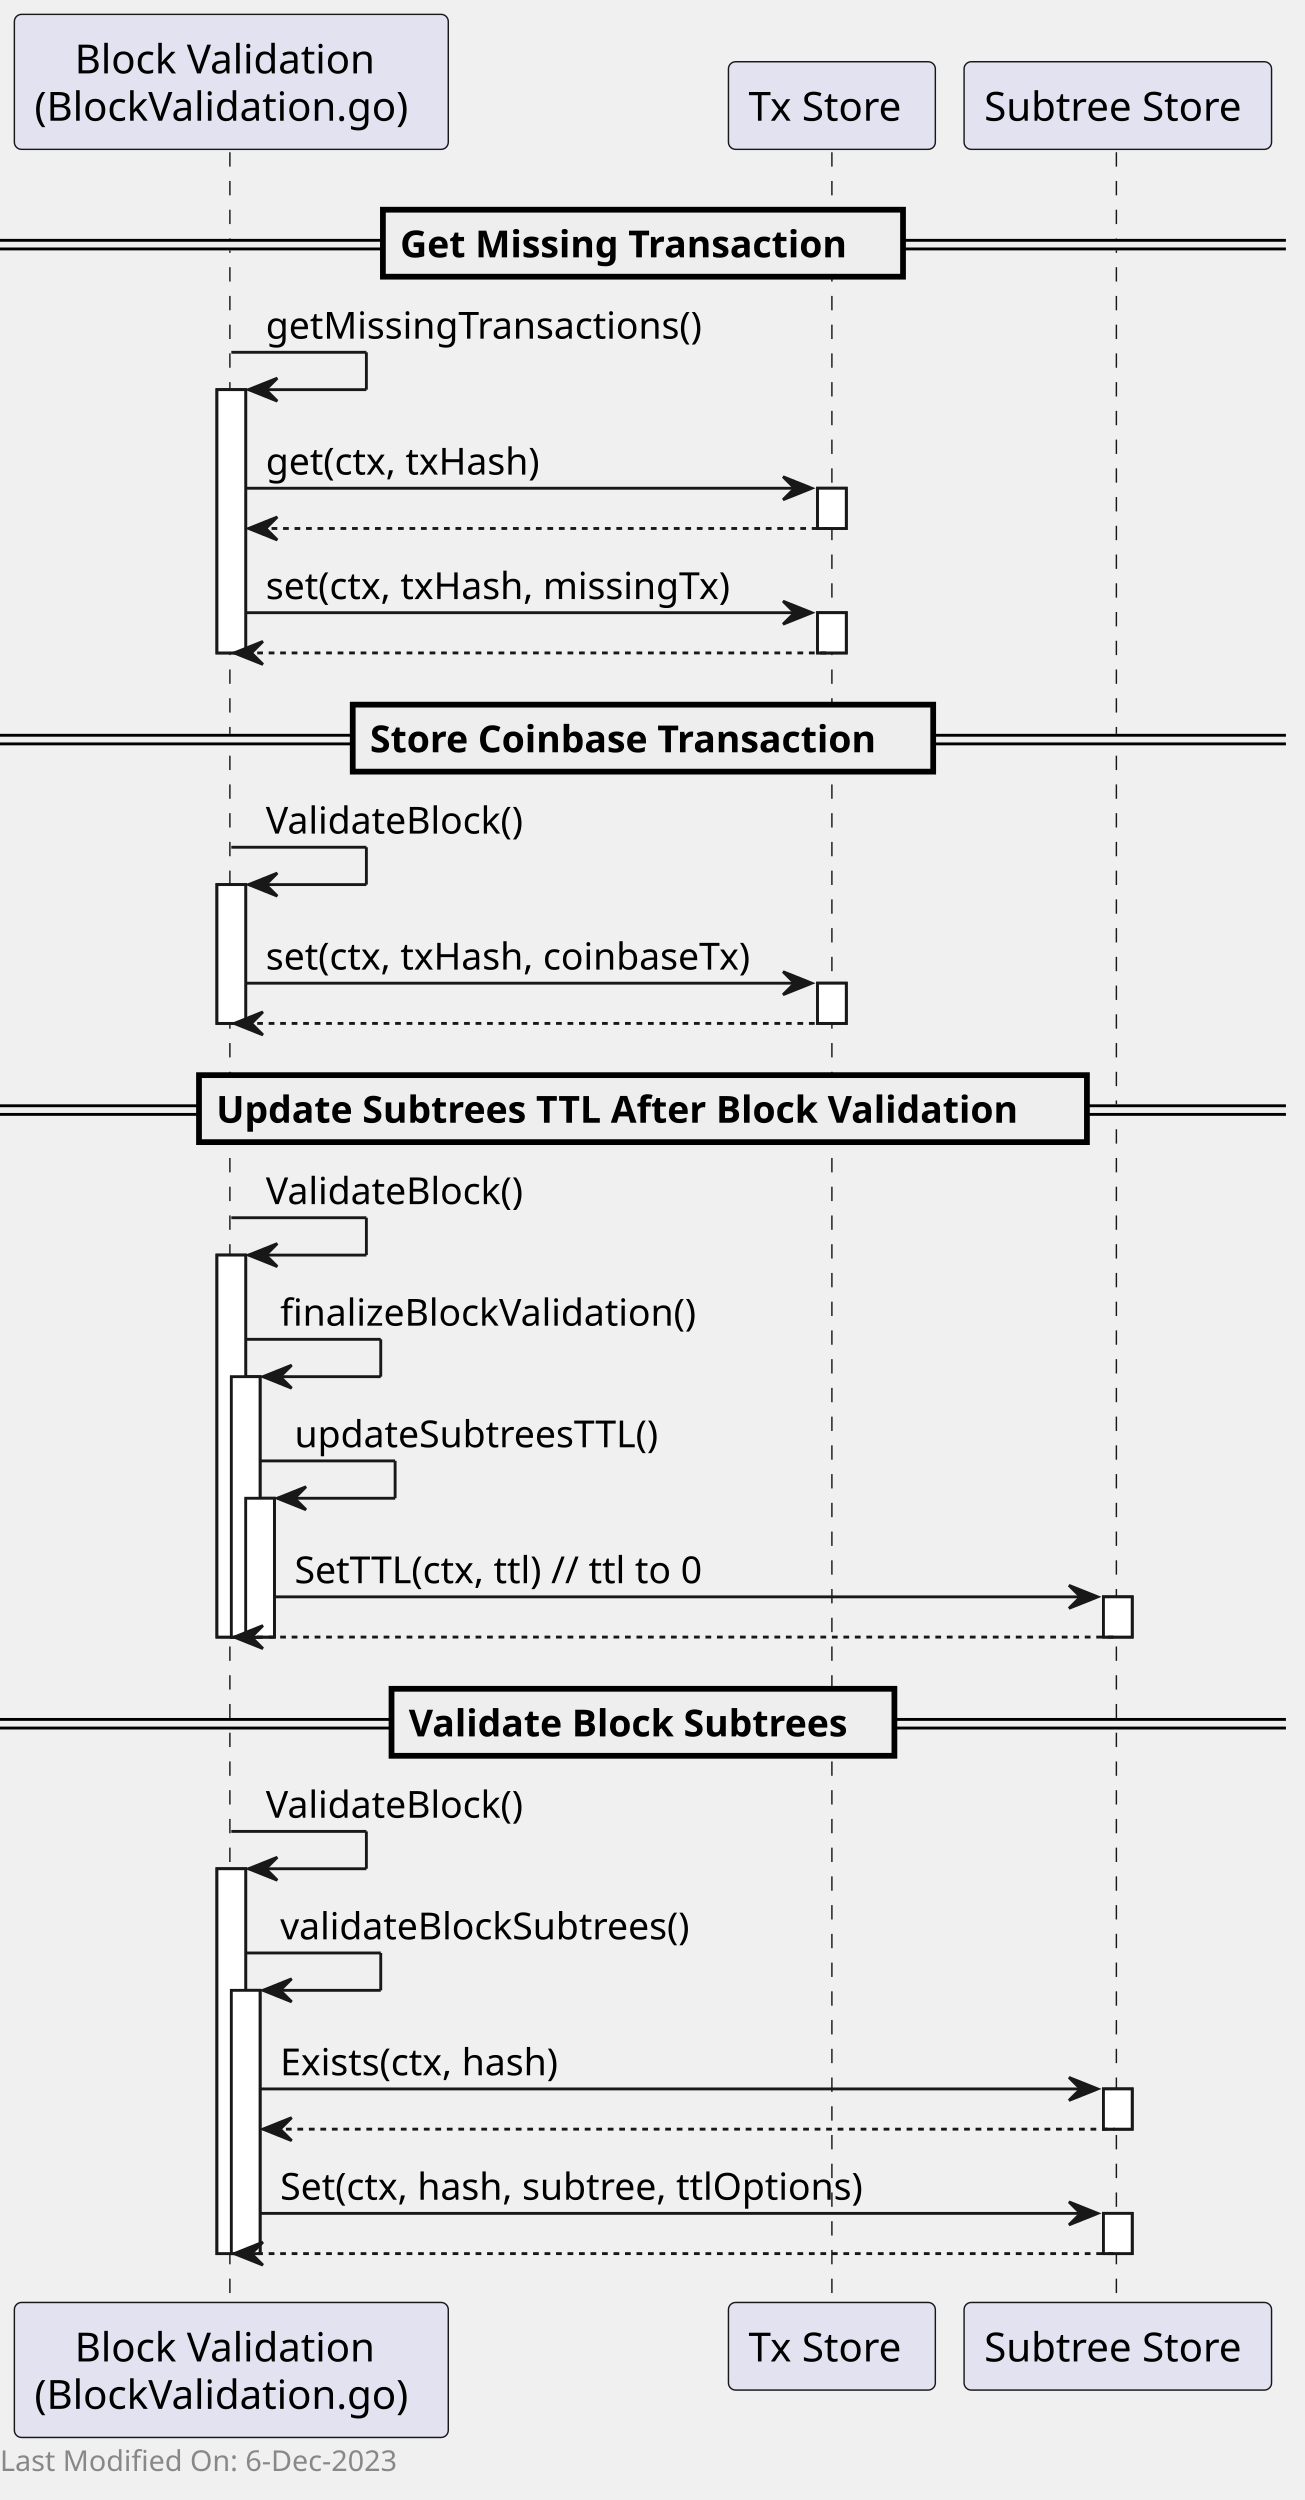
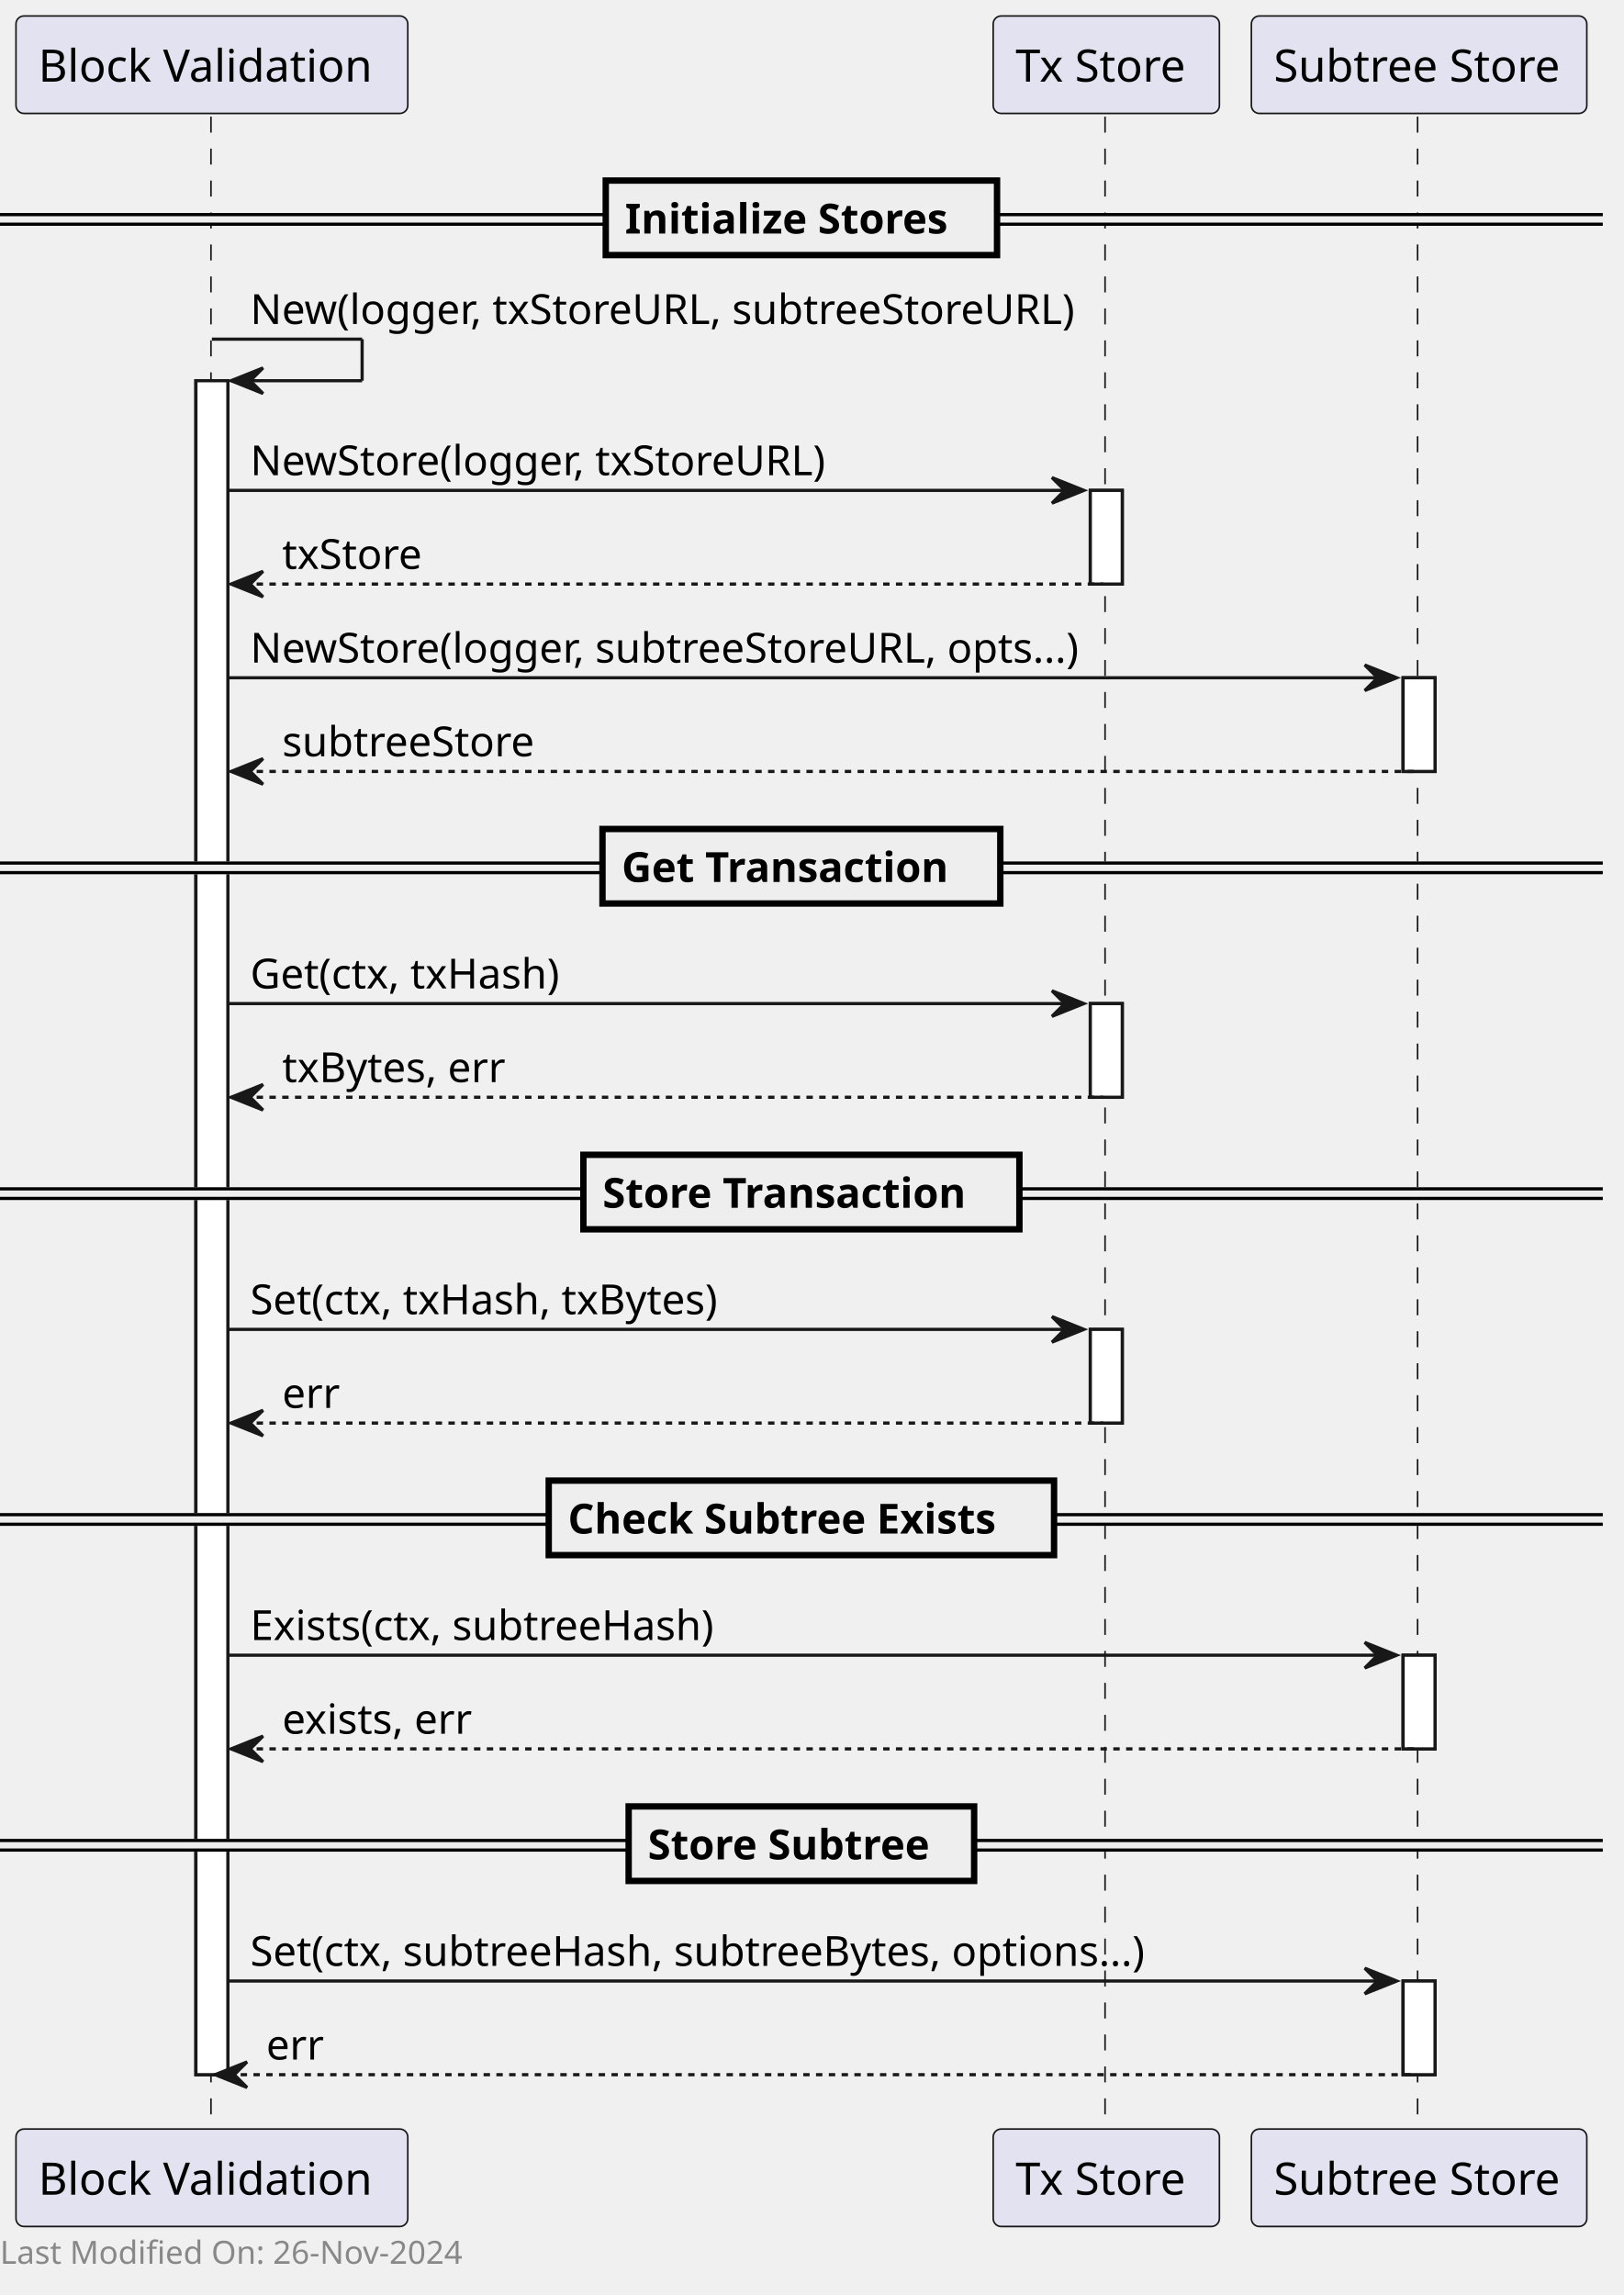
- <svg xmlns="http://www.w3.org/2000/svg" contentStyleType="text/css" height="870" preserveAspectRatio="none" viewBox="0 0 454 870" width="454" zoomAndPan="magnify">
-   <g stroke="#181818">
-     <g fill="#fff">
-       <path d="m75.5 135.598h10v91.621h-10z" />
-       <path d="m75.5 307.84h10v48.31h-10z" />
-       <path d="m75.5 436.772h10v132.932h-10z" />
-       <path d="m80.5 479.082h10v90.621h-10z" />
-       <path d="m85.5 521.393h10v48.31h-10z" />
-       <path d="m75.5 650.324h10v133.932h-10z" />
-       <path d="m80.5 692.635h10v91.621h-10z" />
-       <path d="m284.5 169.908h10v14h-10z" />
-       <path d="m284.5 213.219h10v14h-10z" />
-       <path d="m284.5 342.15h10v14h-10z" />
-       <path d="m384 555.703h10v14h-10z" />
-       <path d="m384 726.945h10v14h-10z" />
-       <path d="m384 770.256h10v14h-10z" />
-     </g>
-     <g stroke-width=".5">
-       <path d="m80 52.977v749.279" stroke-dasharray="5 5" />
-       <path d="m289.5 52.977v749.279" stroke-dasharray="5 5" />
-       <path d="m388.5 52.977v749.279" stroke-dasharray="5 5" />
-       <rect fill="#e2e2f0" height="46.977" rx="2.5" width="151" x="5" y="5" />
-     </g>
+ <svg xmlns="http://www.w3.org/2000/svg" contentStyleType="text/css" height="718px" preserveAspectRatio="none" style="width:508px;height:718px;background:#FFFFFF;" version="1.1" viewBox="0 0 508 718" width="508px" zoomAndPan="magnify">
+   <defs />
+   <g>
+     <rect fill="#FFFFFF" height="529.969" style="stroke:#181818;stroke-width:1.0;" width="10" x="61.288" y="119.109" />
+     <rect fill="#FFFFFF" height="29.311" style="stroke:#181818;stroke-width:1.0;" width="10" x="341.096" y="153.42" />
+     <rect fill="#FFFFFF" height="29.311" style="stroke:#181818;stroke-width:1.0;" width="10" x="341.096" y="313.973" />
+     <rect fill="#FFFFFF" height="29.311" style="stroke:#181818;stroke-width:1.0;" width="10" x="341.096" y="415.904" />
+     <rect fill="#FFFFFF" height="29.311" style="stroke:#181818;stroke-width:1.0;" width="10" x="438.951" y="212.041" />
+     <rect fill="#FFFFFF" height="29.311" style="stroke:#181818;stroke-width:1.0;" width="10" x="438.951" y="517.836" />
+     <rect fill="#FFFFFF" height="29.311" style="stroke:#181818;stroke-width:1.0;" width="10" x="438.951" y="619.768" />
+     <line style="stroke:#181818;stroke-width:0.5;stroke-dasharray:5.0,5.0;" x1="66" x2="66" y1="36.488" y2="667.078" />
+     <line style="stroke:#181818;stroke-width:0.5;stroke-dasharray:5.0,5.0;" x1="345.709" x2="345.709" y1="36.488" y2="667.078" />
+     <line style="stroke:#181818;stroke-width:0.5;stroke-dasharray:5.0,5.0;" x1="443.482" x2="443.482" y1="36.488" y2="667.078" />
+     <rect fill="#E2E2F0" height="30.488" rx="2.5" ry="2.5" style="stroke:#181818;stroke-width:0.5;" width="122.575" x="5" y="5" />
+     <text fill="#000000" font-family="sans-serif" font-size="14" lengthAdjust="spacing" textLength="108.575" x="12" y="25.535">Block Validation</text>
+     <rect fill="#E2E2F0" height="30.488" rx="2.5" ry="2.5" style="stroke:#181818;stroke-width:0.5;" width="122.575" x="5" y="666.078" />
+     <text fill="#000000" font-family="sans-serif" font-size="14" lengthAdjust="spacing" textLength="108.575" x="12" y="686.613">Block Validation</text>
+     <rect fill="#E2E2F0" height="30.488" rx="2.5" ry="2.5" style="stroke:#181818;stroke-width:0.5;" width="70.772" x="310.709" y="5" />
+     <text fill="#000000" font-family="sans-serif" font-size="14" lengthAdjust="spacing" textLength="56.773" x="317.709" y="25.535">Tx Store</text>
+     <rect fill="#E2E2F0" height="30.488" rx="2.5" ry="2.5" style="stroke:#181818;stroke-width:0.5;" width="70.772" x="310.709" y="666.078" />
+     <text fill="#000000" font-family="sans-serif" font-size="14" lengthAdjust="spacing" textLength="56.773" x="317.709" y="686.613">Tx Store</text>
+     <rect fill="#E2E2F0" height="30.488" rx="2.5" ry="2.5" style="stroke:#181818;stroke-width:0.5;" width="104.939" x="391.482" y="5" />
+     <text fill="#000000" font-family="sans-serif" font-size="14" lengthAdjust="spacing" textLength="90.939" x="398.482" y="25.535">Subtree Store</text>
+     <rect fill="#E2E2F0" height="30.488" rx="2.5" ry="2.5" style="stroke:#181818;stroke-width:0.5;" width="104.939" x="391.482" y="666.078" />
+     <text fill="#000000" font-family="sans-serif" font-size="14" lengthAdjust="spacing" textLength="90.939" x="398.482" y="686.613">Subtree Store</text>
+     <rect fill="#FFFFFF" height="529.969" style="stroke:#181818;stroke-width:1.0;" width="10" x="61.288" y="119.109" />
+     <rect fill="#FFFFFF" height="29.311" style="stroke:#181818;stroke-width:1.0;" width="10" x="341.096" y="153.42" />
+     <rect fill="#FFFFFF" height="29.311" style="stroke:#181818;stroke-width:1.0;" width="10" x="341.096" y="313.973" />
+     <rect fill="#FFFFFF" height="29.311" style="stroke:#181818;stroke-width:1.0;" width="10" x="341.096" y="415.904" />
+     <rect fill="#FFFFFF" height="29.311" style="stroke:#181818;stroke-width:1.0;" width="10" x="438.951" y="212.041" />
+     <rect fill="#FFFFFF" height="29.311" style="stroke:#181818;stroke-width:1.0;" width="10" x="438.951" y="517.836" />
+     <rect fill="#FFFFFF" height="29.311" style="stroke:#181818;stroke-width:1.0;" width="10" x="438.951" y="619.768" />
+     <rect fill="#EEEEEE" height="3" style="stroke:#EEEEEE;stroke-width:1.0;" width="501.42" x="0" y="67.144" />
+     <line style="stroke:#000000;stroke-width:1.0;" x1="0" x2="501.42" y1="67.144" y2="67.144" />
+     <line style="stroke:#000000;stroke-width:1.0;" x1="0" x2="501.42" y1="70.144" y2="70.144" />
+     <rect fill="#EEEEEE" height="23.311" style="stroke:#000000;stroke-width:2.0;" width="122.412" x="189.504" y="56.488" />
+     <text fill="#000000" font-family="sans-serif" font-size="13" font-weight="bold" lengthAdjust="spacing" textLength="104.127" x="195.504" y="73.057">Initialize Stores</text>
+     <line style="stroke:#181818;stroke-width:1.0;" x1="66.288" x2="113.288" y1="106.109" y2="106.109" />
+     <line style="stroke:#181818;stroke-width:1.0;" x1="113.288" x2="113.288" y1="106.109" y2="119.109" />
+     <line style="stroke:#181818;stroke-width:1.0;" x1="72.288" x2="113.288" y1="119.109" y2="119.109" />
+     <polygon fill="#181818" points="82.288,115.109,72.288,119.109,82.288,123.109,78.288,119.109" style="stroke:#181818;stroke-width:1.0;" />
+     <text fill="#000000" font-family="sans-serif" font-size="13" lengthAdjust="spacing" textLength="265.808" x="78.288" y="101.367">New(logger, txStoreURL, subtreeStoreURL)</text>
+     <polygon fill="#181818" points="329.096,149.42,339.096,153.42,329.096,157.42,333.096,153.42" style="stroke:#181818;stroke-width:1.0;" />
+     <line style="stroke:#181818;stroke-width:1.0;" x1="71.288" x2="335.096" y1="153.42" y2="153.42" />
+     <text fill="#000000" font-family="sans-serif" font-size="13" lengthAdjust="spacing" textLength="185.878" x="78.288" y="148.678">NewStore(logger, txStoreURL)</text>
+     <polygon fill="#181818" points="82.288,178.731,72.288,182.731,82.288,186.731,78.288,182.731" style="stroke:#181818;stroke-width:1.0;" />
+     <line style="stroke:#181818;stroke-width:1.0;stroke-dasharray:2.0,2.0;" x1="76.288" x2="345.096" y1="182.731" y2="182.731" />
+     <text fill="#000000" font-family="sans-serif" font-size="13" lengthAdjust="spacing" textLength="45.246" x="88.288" y="177.988">txStore</text>
+     <polygon fill="#181818" points="426.951,208.041,436.951,212.041,426.951,216.041,430.951,212.041" style="stroke:#181818;stroke-width:1.0;" />
+     <line style="stroke:#181818;stroke-width:1.0;" x1="71.288" x2="432.951" y1="212.041" y2="212.041" />
+     <text fill="#000000" font-family="sans-serif" font-size="13" lengthAdjust="spacing" textLength="268.81" x="78.288" y="207.299">NewStore(logger, subtreeStoreURL, opts...)</text>
+     <polygon fill="#181818" points="82.288,237.352,72.288,241.352,82.288,245.352,78.288,241.352" style="stroke:#181818;stroke-width:1.0;" />
+     <line style="stroke:#181818;stroke-width:1.0;stroke-dasharray:2.0,2.0;" x1="76.288" x2="442.951" y1="241.352" y2="241.352" />
+     <text fill="#000000" font-family="sans-serif" font-size="13" lengthAdjust="spacing" textLength="79.955" x="88.288" y="236.609">subtreeStore</text>
+     <rect fill="#EEEEEE" height="3" style="stroke:#EEEEEE;stroke-width:1.0;" width="501.42" x="0" y="270.007" />
+     <line style="stroke:#000000;stroke-width:1.0;" x1="0" x2="501.42" y1="270.007" y2="270.007" />
+     <line style="stroke:#000000;stroke-width:1.0;" x1="0" x2="501.42" y1="273.007" y2="273.007" />
+     <rect fill="#EEEEEE" height="23.311" style="stroke:#000000;stroke-width:2.0;" width="124.456" x="188.482" y="259.352" />
+     <text fill="#000000" font-family="sans-serif" font-size="13" font-weight="bold" lengthAdjust="spacing" textLength="106.171" x="194.482" y="275.92">Get Transaction</text>
+     <polygon fill="#181818" points="329.096,309.973,339.096,313.973,329.096,317.973,333.096,313.973" style="stroke:#181818;stroke-width:1.0;" />
+     <line style="stroke:#181818;stroke-width:1.0;" x1="71.288" x2="335.096" y1="313.973" y2="313.973" />
+     <text fill="#000000" font-family="sans-serif" font-size="13" lengthAdjust="spacing" textLength="101.937" x="78.288" y="309.231">Get(ctx, txHash)</text>
+     <polygon fill="#181818" points="82.288,339.283,72.288,343.283,82.288,347.283,78.288,343.283" style="stroke:#181818;stroke-width:1.0;" />
+     <line style="stroke:#181818;stroke-width:1.0;stroke-dasharray:2.0,2.0;" x1="76.288" x2="345.096" y1="343.283" y2="343.283" />
+     <text fill="#000000" font-family="sans-serif" font-size="13" lengthAdjust="spacing" textLength="71.944" x="88.288" y="338.541">txBytes, err</text>
+     <rect fill="#EEEEEE" height="3" style="stroke:#EEEEEE;stroke-width:1.0;" width="501.42" x="0" y="371.938" />
+     <line style="stroke:#000000;stroke-width:1.0;" x1="0" x2="501.42" y1="371.938" y2="371.938" />
+     <line style="stroke:#000000;stroke-width:1.0;" x1="0" x2="501.42" y1="374.938" y2="374.938" />
+     <rect fill="#EEEEEE" height="23.311" style="stroke:#000000;stroke-width:2.0;" width="136.402" x="182.509" y="361.283" />
+     <text fill="#000000" font-family="sans-serif" font-size="13" font-weight="bold" lengthAdjust="spacing" textLength="118.117" x="188.509" y="377.852">Store Transaction</text>
+     <polygon fill="#181818" points="329.096,411.904,339.096,415.904,329.096,419.904,333.096,415.904" style="stroke:#181818;stroke-width:1.0;" />
+     <line style="stroke:#181818;stroke-width:1.0;" x1="71.288" x2="335.096" y1="415.904" y2="415.904" />
+     <text fill="#000000" font-family="sans-serif" font-size="13" lengthAdjust="spacing" textLength="153.607" x="78.288" y="411.162">Set(ctx, txHash, txBytes)</text>
+     <polygon fill="#181818" points="82.288,441.215,72.288,445.215,82.288,449.215,78.288,445.215" style="stroke:#181818;stroke-width:1.0;" />
+     <line style="stroke:#181818;stroke-width:1.0;stroke-dasharray:2.0,2.0;" x1="76.288" x2="345.096" y1="445.215" y2="445.215" />
+     <text fill="#000000" font-family="sans-serif" font-size="13" lengthAdjust="spacing" textLength="17.881" x="88.288" y="440.473">err</text>
+     <rect fill="#EEEEEE" height="3" style="stroke:#EEEEEE;stroke-width:1.0;" width="501.42" x="0" y="473.87" />
+     <line style="stroke:#000000;stroke-width:1.0;" x1="0" x2="501.42" y1="473.87" y2="473.87" />
+     <line style="stroke:#000000;stroke-width:1.0;" x1="0" x2="501.42" y1="476.87" y2="476.87" />
+     <rect fill="#EEEEEE" height="23.311" style="stroke:#000000;stroke-width:2.0;" width="158.092" x="171.664" y="463.215" />
+     <text fill="#000000" font-family="sans-serif" font-size="13" font-weight="bold" lengthAdjust="spacing" textLength="139.807" x="177.664" y="479.783">Check Subtree Exists</text>
+     <polygon fill="#181818" points="426.951,513.836,436.951,517.836,426.951,521.836,430.951,517.836" style="stroke:#181818;stroke-width:1.0;" />
+     <line style="stroke:#181818;stroke-width:1.0;" x1="71.288" x2="432.951" y1="517.836" y2="517.836" />
+     <text fill="#000000" font-family="sans-serif" font-size="13" lengthAdjust="spacing" textLength="152.039" x="78.288" y="513.094">Exists(ctx, subtreeHash)</text>
+     <polygon fill="#181818" points="82.288,543.146,72.288,547.146,82.288,551.146,78.288,547.146" style="stroke:#181818;stroke-width:1.0;" />
+     <line style="stroke:#181818;stroke-width:1.0;stroke-dasharray:2.0,2.0;" x1="76.288" x2="442.951" y1="547.146" y2="547.146" />
+     <text fill="#000000" font-family="sans-serif" font-size="13" lengthAdjust="spacing" textLength="63.197" x="88.288" y="542.404">exists, err</text>
+     <rect fill="#EEEEEE" height="3" style="stroke:#EEEEEE;stroke-width:1.0;" width="501.42" x="0" y="575.802" />
+     <line style="stroke:#000000;stroke-width:1.0;" x1="0" x2="501.42" y1="575.802" y2="575.802" />
+     <line style="stroke:#000000;stroke-width:1.0;" x1="0" x2="501.42" y1="578.802" y2="578.802" />
+     <rect fill="#EEEEEE" height="23.311" style="stroke:#000000;stroke-width:2.0;" width="108.085" x="196.668" y="565.146" />
+     <text fill="#000000" font-family="sans-serif" font-size="13" font-weight="bold" lengthAdjust="spacing" textLength="89.8" x="202.668" y="581.715">Store Subtree</text>
+     <polygon fill="#181818" points="426.951,615.768,436.951,619.768,426.951,623.768,430.951,619.768" style="stroke:#181818;stroke-width:1.0;" />
+     <line style="stroke:#181818;stroke-width:1.0;" x1="71.288" x2="432.951" y1="619.768" y2="619.768" />
+     <text fill="#000000" font-family="sans-serif" font-size="13" lengthAdjust="spacing" textLength="291.059" x="78.288" y="615.025">Set(ctx, subtreeHash, subtreeBytes, options...)</text>
+     <polygon fill="#181818" points="77.288,645.078,67.288,649.078,77.288,653.078,73.288,649.078" style="stroke:#181818;stroke-width:1.0;" />
+     <line style="stroke:#181818;stroke-width:1.0;stroke-dasharray:2.0,2.0;" x1="71.288" x2="442.951" y1="649.078" y2="649.078" />
+     <text fill="#000000" font-family="sans-serif" font-size="13" lengthAdjust="spacing" textLength="17.881" x="83.288" y="644.336">err</text>
+     <text fill="#888888" font-family="sans-serif" font-size="10" lengthAdjust="spacing" textLength="154.839" x="0" y="708.234">Last Modified On: 26-Nov-2024</text>
  </g>
-   <text font-family="sans-serif" font-size="14" lengthAdjust="spacing" textLength="109" x="26" y="25.535">Block Validation</text>
-   <text font-family="sans-serif" font-size="14" lengthAdjust="spacing" textLength="137" x="12" y="42.023">(BlockValidation.go)</text>
-   <rect fill="#e2e2f0" height="46.977" rx="2.5" stroke="#181818" stroke-width=".5" width="151" x="5" y="801.256" />
-   <text font-family="sans-serif" font-size="14" lengthAdjust="spacing" textLength="109" x="26" y="821.791">Block Validation</text>
-   <text font-family="sans-serif" font-size="14" lengthAdjust="spacing" textLength="137" x="12" y="838.279">(BlockValidation.go)</text>
-   <rect fill="#e2e2f0" height="30.488" rx="2.5" stroke="#181818" stroke-width=".5" width="72" x="253.5" y="21.488" />
-   <text font-family="sans-serif" font-size="14" lengthAdjust="spacing" textLength="58" x="260.5" y="42.023">Tx Store</text>
-   <rect fill="#e2e2f0" height="30.488" rx="2.5" stroke="#181818" stroke-width=".5" width="72" x="253.5" y="801.256" />
-   <text font-family="sans-serif" font-size="14" lengthAdjust="spacing" textLength="58" x="260.5" y="821.791">Tx Store</text>
-   <rect fill="#e2e2f0" height="30.488" rx="2.5" stroke="#181818" stroke-width=".5" width="107" x="335.5" y="21.488" />
-   <text font-family="sans-serif" font-size="14" lengthAdjust="spacing" textLength="93" x="342.5" y="42.023">Subtree Store</text>
-   <rect fill="#e2e2f0" height="30.488" rx="2.5" stroke="#181818" stroke-width=".5" width="107" x="335.5" y="801.256" />
-   <text font-family="sans-serif" font-size="14" lengthAdjust="spacing" textLength="93" x="342.5" y="821.791">Subtree Store</text>
-   <g fill="#fff" stroke="#181818">
-     <path d="m75.5 135.598h10v91.621h-10z" />
-     <path d="m75.5 307.84h10v48.31h-10z" />
-     <path d="m75.5 436.772h10v132.932h-10z" />
-     <path d="m80.5 479.082h10v90.621h-10z" />
-     <path d="m85.5 521.393h10v48.31h-10z" />
-     <path d="m75.5 650.324h10v133.932h-10z" />
-     <path d="m80.5 692.635h10v91.621h-10z" />
-     <path d="m284.5 169.908h10v14h-10z" />
-     <path d="m284.5 213.219h10v14h-10z" />
-     <path d="m284.5 342.15h10v14h-10z" />
-     <path d="m384 555.703h10v14h-10z" />
-     <path d="m384 726.945h10v14h-10z" />
-     <path d="m384 770.256h10v14h-10z" />
-   </g>
-   <path d="m0 83.632h447.5v3h-447.5z" fill="#eee" stroke="#eee" />
-   <path d="m0 83.632h447.5" stroke="#000" />
-   <path d="m0 86.632h447.5" stroke="#000" />
-   <path d="m133.25 72.977h181v23.311h-181z" fill="#eee" stroke="#000" stroke-width="2" />
-   <text font-family="sans-serif" font-size="13" font-weight="bold" lengthAdjust="spacing" textLength="163" x="139.25" y="89.545">Get Missing Transaction</text>
-   <g stroke="#181818">
-     <path d="m80.5 122.598h47" />
-     <path d="m127.5 122.598v13" />
-     <path d="m86.5 135.598h41" />
-     <path d="m96.5 131.598-10 4 10 4-4-4z" fill="#181818" />
-   </g>
-   <text font-family="sans-serif" font-size="13" lengthAdjust="spacing" textLength="158" x="92.5" y="117.856">getMissingTransactions()</text>
-   <path d="m272.5 165.908 10 4-10 4 4-4z" fill="#181818" stroke="#181818" />
-   <path d="m85.5 169.908h193" stroke="#181818" />
-   <text font-family="sans-serif" font-size="13" lengthAdjust="spacing" textLength="101" x="92.5" y="165.166">get(ctx, txHash)</text>
-   <path d="m96.5 179.908-10 4 10 4-4-4z" fill="#181818" stroke="#181818" />
-   <path d="m90.5 183.908h198" stroke="#181818" stroke-dasharray="2 2" />
-   <path d="m272.5 209.219 10 4-10 4 4-4z" fill="#181818" stroke="#181818" />
-   <path d="m85.5 213.219h193" stroke="#181818" />
-   <text font-family="sans-serif" font-size="13" lengthAdjust="spacing" textLength="174" x="92.5" y="208.477">set(ctx, txHash, missingTx)</text>
-   <path d="m91.5 223.219-10 4 10 4-4-4z" fill="#181818" stroke="#181818" />
-   <path d="m85.5 227.219h203" stroke="#181818" stroke-dasharray="2 2" />
-   <path d="m0 255.874h447.5v3h-447.5z" fill="#eee" stroke="#eee" />
-   <path d="m0 255.874h447.5" stroke="#000" />
-   <path d="m0 258.874h447.5" stroke="#000" />
-   <path d="m122.75 245.219h202v23.311h-202z" fill="#eee" stroke="#000" stroke-width="2" />
-   <text font-family="sans-serif" font-size="13" font-weight="bold" lengthAdjust="spacing" textLength="184" x="128.75" y="261.787">Store Coinbase Transaction</text>
-   <path d="m80.5 294.84h47" stroke="#181818" />
-   <path d="m127.5 294.84v13" stroke="#181818" />
-   <path d="m86.5 307.84h41" stroke="#181818" />
-   <path d="m96.5 303.84-10 4 10 4-4-4z" fill="#181818" stroke="#181818" />
-   <text font-family="sans-serif" font-size="13" lengthAdjust="spacing" textLength="92" x="92.5" y="290.098">ValidateBlock()</text>
-   <path d="m272.5 338.15 10 4-10 4 4-4z" fill="#181818" stroke="#181818" />
-   <path d="m85.5 342.15h193" stroke="#181818" />
-   <text font-family="sans-serif" font-size="13" lengthAdjust="spacing" textLength="180" x="92.5" y="337.408">set(ctx, txHash, coinbaseTx)</text>
-   <path d="m91.5 352.15-10 4 10 4-4-4z" fill="#181818" stroke="#181818" />
-   <path d="m85.5 356.15h203" stroke="#181818" stroke-dasharray="2 2" />
-   <path d="m0 384.806h447.5v3h-447.5z" fill="#eee" stroke="#eee" />
-   <path d="m0 384.806h447.5" stroke="#000" />
-   <path d="m0 387.806h447.5" stroke="#000" />
-   <path d="m69.25 374.15h309v23.311h-309z" fill="#eee" stroke="#000" stroke-width="2" />
-   <text font-family="sans-serif" font-size="13" font-weight="bold" lengthAdjust="spacing" textLength="291" x="75.25" y="390.719">Update Subtrees TTL After Block Validation</text>
-   <path d="m80.5 423.772h47" stroke="#181818" />
-   <path d="m127.5 423.772v13" stroke="#181818" />
-   <path d="m86.5 436.772h41" stroke="#181818" />
-   <path d="m96.5 432.772-10 4 10 4-4-4z" fill="#181818" stroke="#181818" />
-   <text font-family="sans-serif" font-size="13" lengthAdjust="spacing" textLength="92" x="92.5" y="419.029">ValidateBlock()</text>
-   <path d="m85.5 466.082h47" stroke="#181818" />
-   <path d="m132.5 466.082v13" stroke="#181818" />
-   <path d="m91.5 479.082h41" stroke="#181818" />
-   <path d="m101.5 475.082-10 4 10 4-4-4z" fill="#181818" stroke="#181818" />
-   <text font-family="sans-serif" font-size="13" lengthAdjust="spacing" textLength="151" x="97.5" y="461.34">finalizeBlockValidation()</text>
-   <path d="m90.5 508.393h47" stroke="#181818" />
-   <path d="m137.5 508.393v13" stroke="#181818" />
-   <path d="m96.5 521.393h41" stroke="#181818" />
-   <path d="m106.5 517.393-10 4 10 4-4-4z" fill="#181818" stroke="#181818" />
-   <text font-family="sans-serif" font-size="13" lengthAdjust="spacing" textLength="128" x="102.5" y="503.65">updateSubtreesTTL()</text>
-   <path d="m372 551.703 10 4-10 4 4-4z" fill="#181818" stroke="#181818" />
-   <path d="m95.5 555.703h282.5" stroke="#181818" />
-   <text font-family="sans-serif" font-size="13" lengthAdjust="spacing" textLength="157" x="102.5" y="550.961">SetTTL(ctx, ttl) // ttl to 0</text>
-   <path d="m91.5 565.703-10 4 10 4-4-4z" fill="#181818" stroke="#181818" />
-   <path d="m85.5 569.703h302.5" stroke="#181818" stroke-dasharray="2 2" />
-   <path d="m0 598.358h447.5v3h-447.5z" fill="#eee" stroke="#eee" />
-   <path d="m0 598.358h447.5" stroke="#000" />
-   <path d="m0 601.358h447.5" stroke="#000" />
-   <path d="m136.25 587.703h175v23.311h-175z" fill="#eee" stroke="#000" stroke-width="2" />
-   <text font-family="sans-serif" font-size="13" font-weight="bold" lengthAdjust="spacing" textLength="157" x="142.25" y="604.271">Validate Block Subtrees</text>
-   <path d="m80.5 637.324h47" stroke="#181818" />
-   <path d="m127.5 637.324v13" stroke="#181818" />
-   <path d="m86.5 650.324h41" stroke="#181818" />
-   <path d="m96.5 646.324-10 4 10 4-4-4z" fill="#181818" stroke="#181818" />
-   <text font-family="sans-serif" font-size="13" lengthAdjust="spacing" textLength="92" x="92.5" y="632.582">ValidateBlock()</text>
-   <path d="m85.5 679.635h47" stroke="#181818" />
-   <path d="m132.5 679.635v13" stroke="#181818" />
-   <path d="m91.5 692.635h41" stroke="#181818" />
-   <path d="m101.5 688.635-10 4 10 4-4-4z" fill="#181818" stroke="#181818" />
-   <text font-family="sans-serif" font-size="13" lengthAdjust="spacing" textLength="145" x="97.5" y="674.893">validateBlockSubtrees()</text>
-   <path d="m372 722.945 10 4-10 4 4-4z" fill="#181818" stroke="#181818" />
-   <path d="m90.5 726.945h287.5" stroke="#181818" />
-   <text font-family="sans-serif" font-size="13" lengthAdjust="spacing" textLength="104" x="97.5" y="722.203">Exists(ctx, hash)</text>
-   <path d="m101.5 736.945-10 4 10 4-4-4z" fill="#181818" stroke="#181818" />
-   <path d="m95.5 740.945h292.5" stroke="#181818" stroke-dasharray="2 2" />
-   <path d="m372 766.256 10 4-10 4 4-4z" fill="#181818" stroke="#181818" />
-   <path d="m90.5 770.256h287.5" stroke="#181818" />
-   <text font-family="sans-serif" font-size="13" lengthAdjust="spacing" textLength="212" x="97.5" y="765.514">Set(ctx, hash, subtree, ttlOptions)</text>
-   <path d="m91.5 780.256-10 4 10 4-4-4z" fill="#181818" stroke="#181818" />
-   <path d="m85.5 784.256h302.5" stroke="#181818" stroke-dasharray="2 2" />
-   <text fill="#888" font-family="sans-serif" font-size="10" lengthAdjust="spacing" textLength="149" y="859.9">Last Modified On: 6-Dec-2023</text>
</svg>
